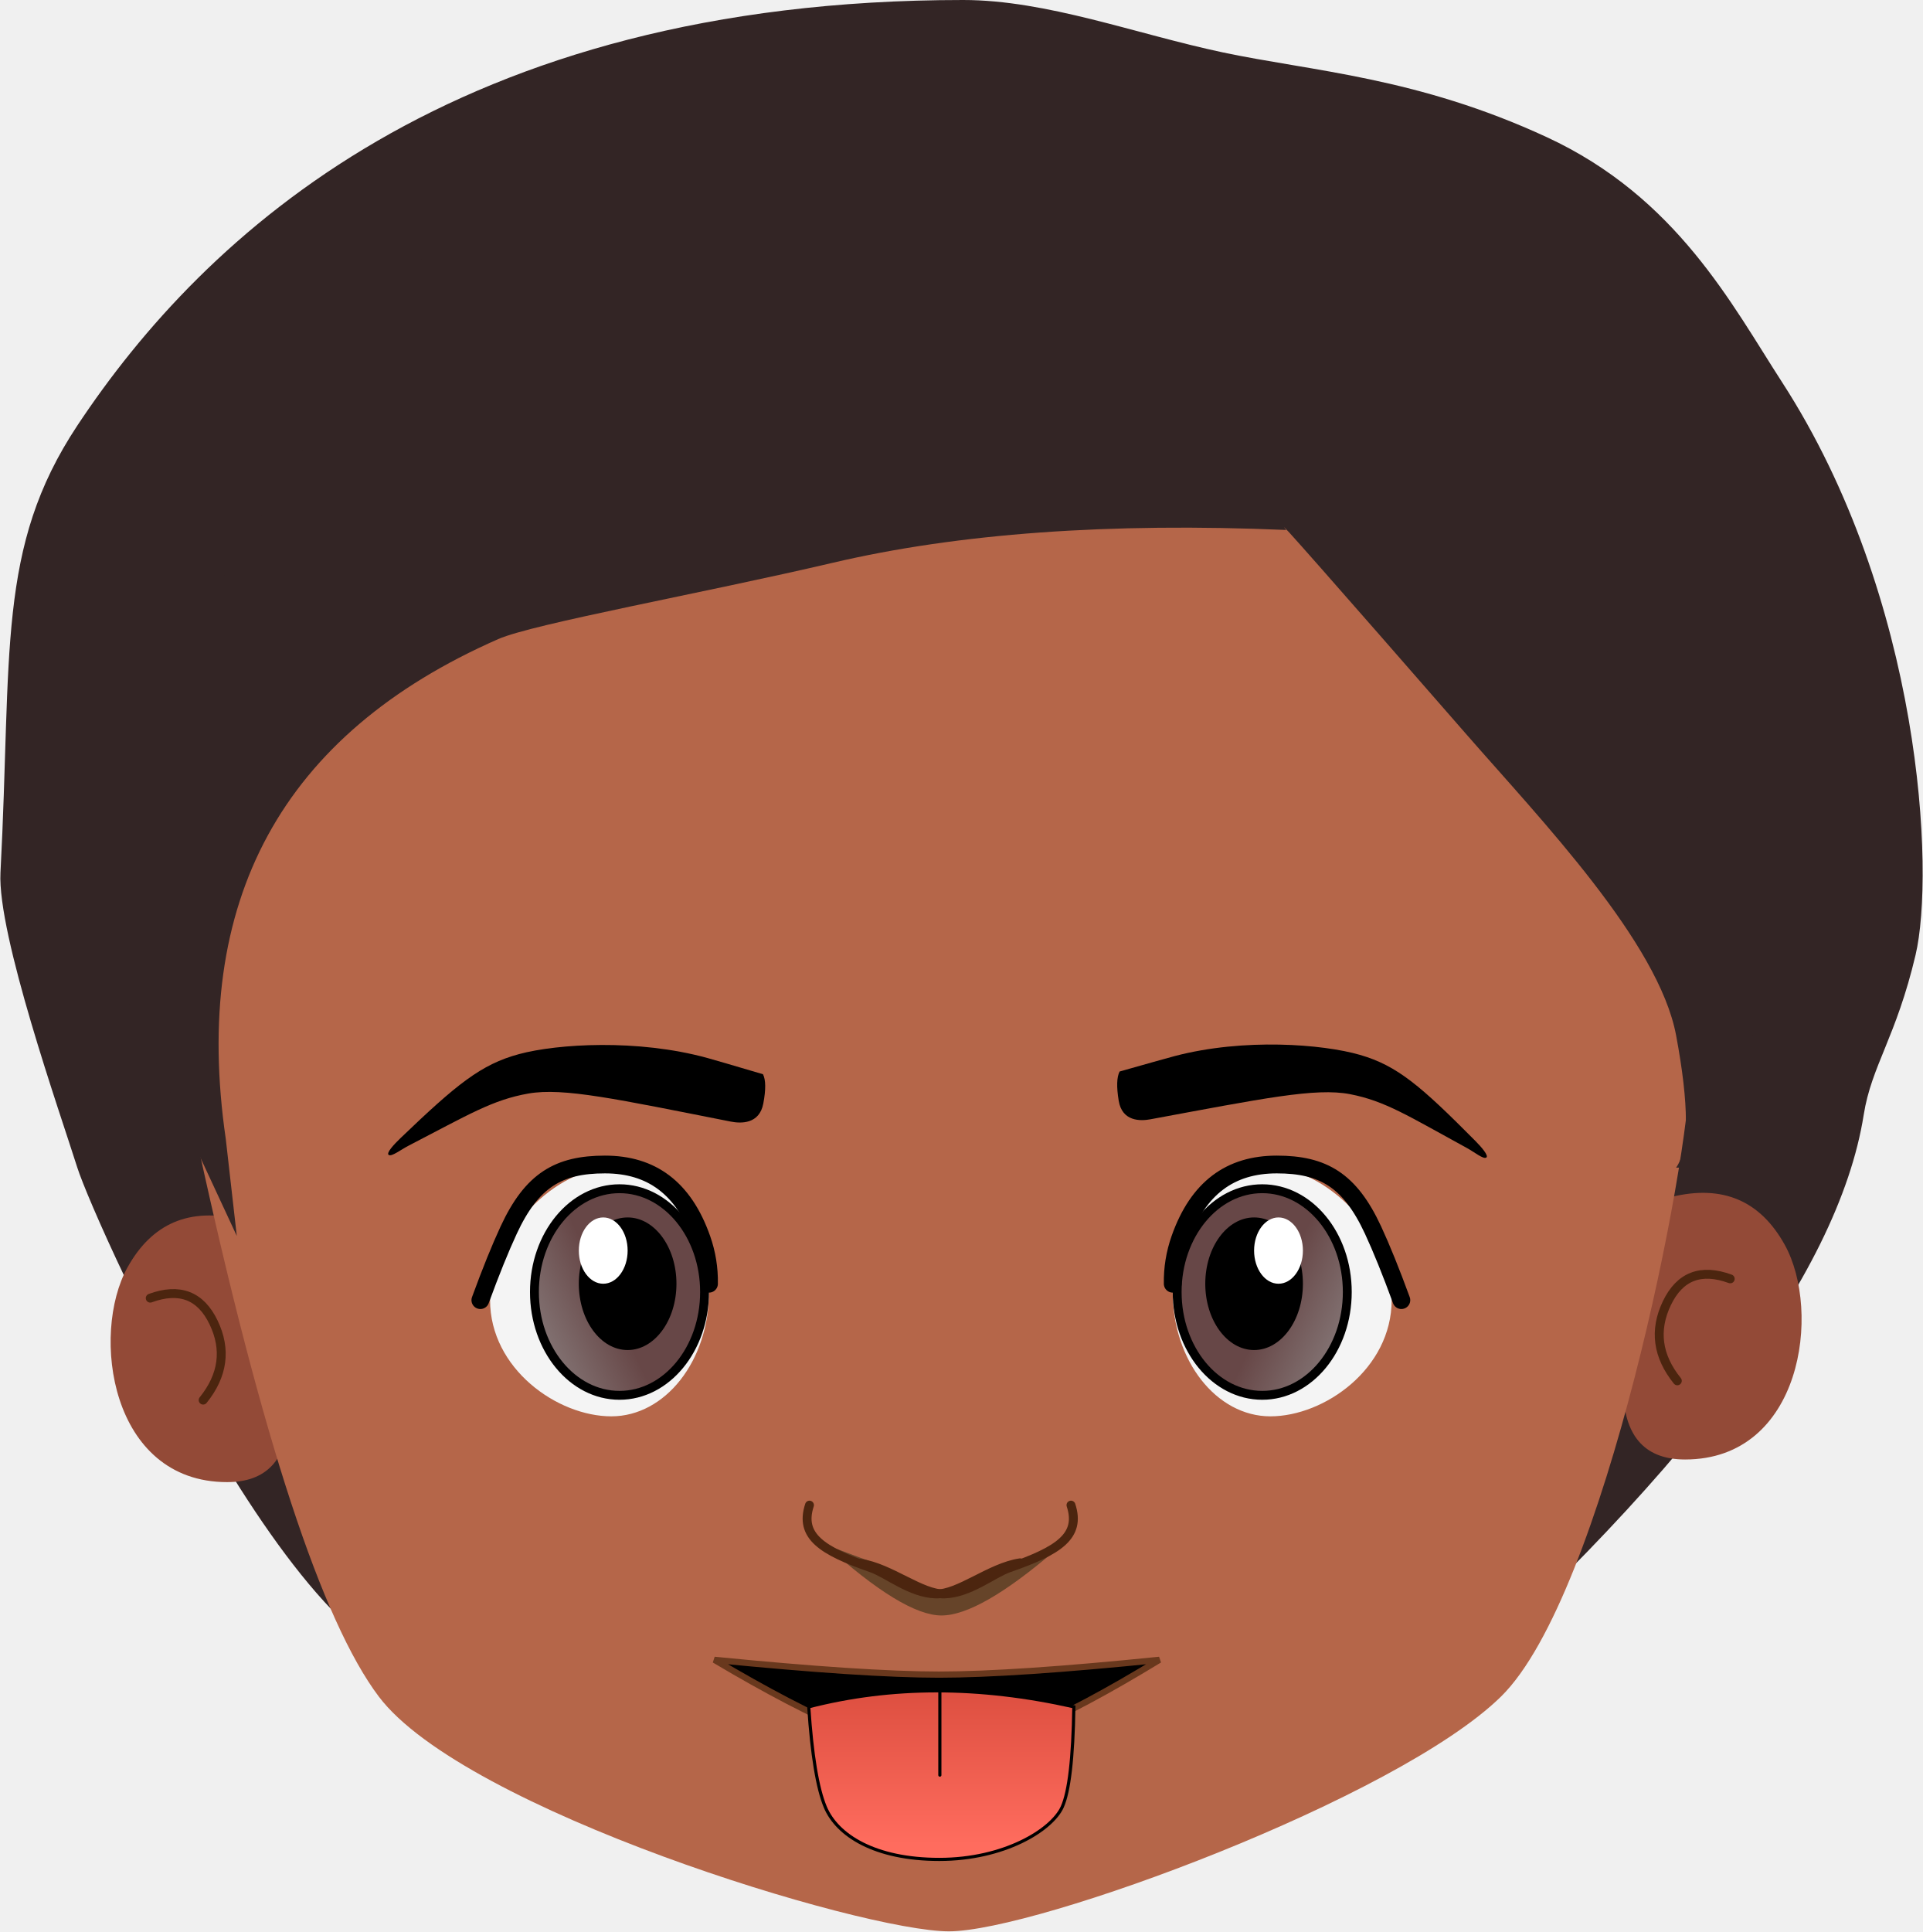
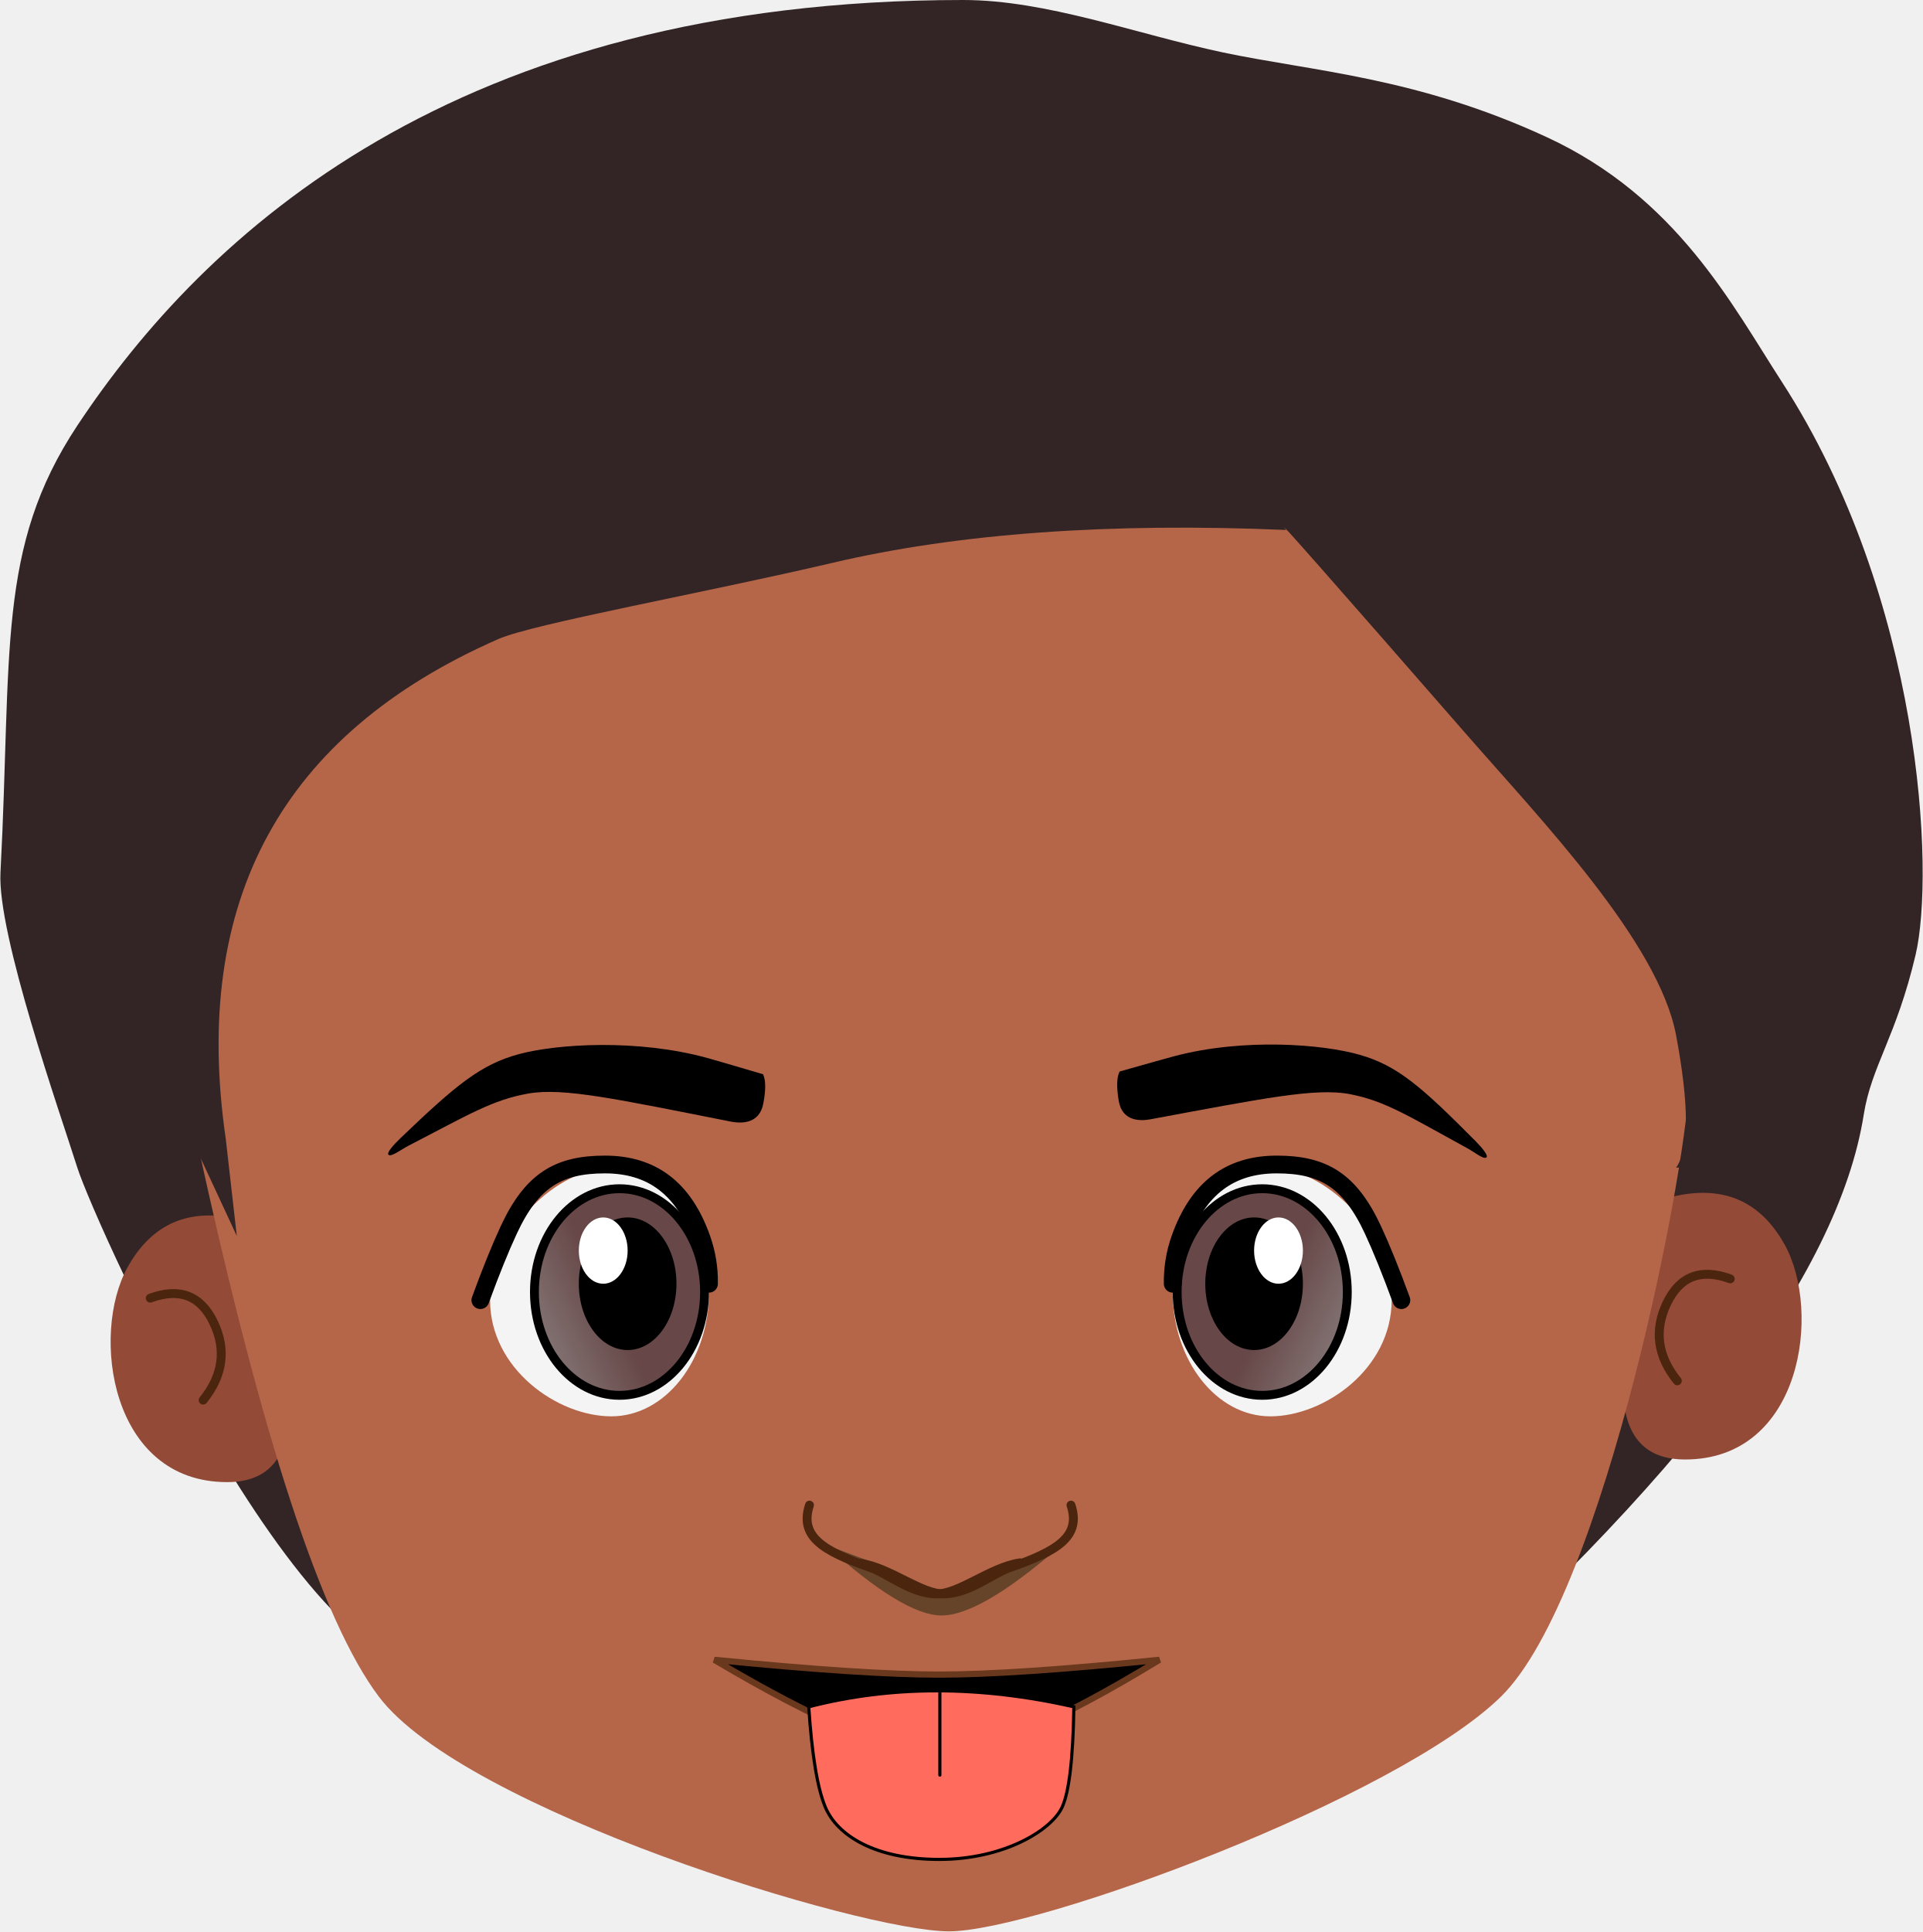
<svg xmlns="http://www.w3.org/2000/svg" width="1522px" height="1529px" viewBox="0 0 1522 1529" version="1.1">
  <defs>
    <linearGradient x1="94.384%" y1="89.585%" x2="50%" y2="64.002%" id="linearGradient-1">
      <stop stop-color="#877A7A" offset="0%" />
      <stop stop-color="#674747" offset="100%" />
    </linearGradient>
    <linearGradient x1="94.384%" y1="89.585%" x2="50%" y2="64.002%" id="linearGradient-2">
      <stop stop-color="#877A7A" offset="0%" />
      <stop stop-color="#674747" offset="100%" />
    </linearGradient>
    <linearGradient x1="50%" y1="0%" x2="50%" y2="90.973%" id="linearGradient-3">
      <stop stop-color="#DD4F40" offset="0%" />
      <stop stop-color="#FF6C5E" offset="100%" />
    </linearGradient>
  </defs>
  <g id="Page-1" stroke="none" stroke-width="1" fill="none" fill-rule="evenodd">
    <g id="Child3_Sitting" transform="translate(-814, 0)">
      <g id="Child_body" transform="translate(582, 0)">
        <g id="Head" transform="translate(232.2773, 0)">
          <g>
            <path d="M762.152,0 C359.856,0 161.422,185.242 60.941,336.789 C-3.217,433.552 9.236,516.573 0.096,690.617 C-2.475,739.572 47.116,880.406 60.941,924.084 C74.765,967.763 258.609,1378.191 365.463,1313.762 C440.774,1268.352 545.677,1002.622 680.171,516.573 L743.188,399.535 L1075.854,567.713 L1105.484,1381.234 L1105.484,1370.268 C1331.659,1172.497 1454.855,1009.815 1475.073,882.22 C1481.217,843.444 1500.733,820.916 1516.107,755.766 C1531.482,690.617 1521.171,473.481 1410.285,302.246 C1370.753,241.198 1327.131,156.212 1224.191,108.555 C1121.252,60.898 1038.602,56.472 967.823,41.494 C898.848,26.898 828.348,0 762.152,0 Z" id="Hair" fill="#332525" />
            <g transform="translate(87.29267, 325.354)">
              <g id="Ear_L" transform="translate(0, 636.5799)">
                <path d="M102.761,3.169 C62.52,-6.563 32.698,6.12 13.295,41.219 C-15.81,93.867 -0.395,211.03 92.254,211.03 C154.021,211.03 157.523,141.743 102.761,3.169 Z" id="Path-2" fill="#934A37" />
                <path d="M45.694,146.126 C29.939,126.584 27.174,106.123 37.398,84.744 C47.622,63.365 64.348,56.926 87.575,65.428" id="Path-8-Copy" stroke="#4C250F" stroke-width="7.05" stroke-linecap="round" transform="translate(59.46895, 103.963) scale(-1, 1) translate(-59.46895, -103.963) " />
              </g>
              <g id="Ear_R" transform="translate(1197.235, 618.6685)">
                <path d="M102.761,3.169 C62.52,-6.563 32.698,6.12 13.295,41.219 C-15.81,93.867 -0.395,211.03 92.254,211.03 C154.021,211.03 157.523,141.743 102.761,3.169 Z" id="Path-2-Copy" fill="#934A37" transform="translate(70.68186, 105.515) scale(-1, 1) translate(-70.68186, -105.515) " />
                <path d="M42.983,148.766 C27.229,129.223 24.463,108.762 34.687,87.383 C44.911,66.005 61.637,59.566 84.865,68.067" id="Path-8" stroke="#4C250F" stroke-width="7.05" stroke-linecap="round" />
              </g>
              <g transform="translate(63.81058, 0)" fill="#B56649" id="Path">
                <path d="M5.551,581.869 C55.804,812.517 103.451,957.678 148.494,1017.352 C216.057,1106.862 530.383,1203.123 599.827,1203.123 C669.271,1203.123 954.57,1098.034 1036.812,1017.352 C1119.055,936.669 1186.41,591.387 1186.41,521.686 C1186.41,451.984 1194.131,0 568.967,0 C152.191,0 -35.614,193.956 5.551,581.869 Z" />
              </g>
            </g>
          </g>
          <g id="LowerLip" transform="translate(679.7186, 1430.098)" stroke="#4C250F" stroke-width="7.03">
            <path d="M0,0 C23.705,9.37 43.738,14.054 60.098,14.054 C76.458,14.054 98.628,9.37 126.609,0" id="Path-4" />
          </g>
          <g id="Expressions" transform="translate(282.5557, 764.4632)">
            <g id="Exprsession_Taste_One" transform="translate(13.9408, 34.55769)">
              <g id="Eyebrows_Neutral" fill="#000000">
                <g id="Brow-L" transform="translate(156.9201, 70.06528) rotate(-10) translate(-156.9201, -70.06528) translate(5.042564, 27.73157)">
                  <path d="M0.582,49.781 C-0.866,54.534 0.387,62.151 4.34,72.632 C10.269,88.355 24.658,85.186 32.173,82.278 C117.763,49.147 157.972,32.582 186.129,32.582 C215.016,32.582 235.466,40.749 286.586,56.726 C293.548,58.902 301.202,63.078 303.381,61.298 C305.56,59.518 297.755,53.639 291.987,49.781 C240.938,15.642 219.076,3.306 187.894,0.557 C156.713,-2.192 93.665,4.888 41.794,29.435 C37.36,31.533 23.623,38.315 0.582,49.781 Z" id="Path-5-Copy-3" transform="translate(151.8776, 42.33371) scale(-1, 1) translate(-151.8776, -42.33371) " />
                </g>
                <g id="Brow-R" transform="translate(737.0426, 70.06528) rotate(11) translate(-737.0426, -70.06528) translate(587.6548, 27.73157)">
                  <path d="M0.572,49.781 C-0.851,54.534 0.381,62.151 4.269,72.632 C10.101,88.355 24.254,85.186 31.645,82.278 C115.832,49.147 155.382,32.582 183.078,32.582 C211.492,32.582 231.606,40.749 281.888,56.726 C288.736,58.902 296.264,63.078 298.408,61.298 C300.551,59.518 292.874,53.639 287.2,49.781 C236.988,15.642 215.484,3.306 184.814,0.557 C154.144,-2.192 92.13,4.888 41.108,29.435 C36.748,31.533 23.236,38.315 0.572,49.781 Z" id="Path-5-Copy-3" />
                </g>
              </g>
              <g id="Eyes" transform="translate(83.47947, 122.5689)">
                <g id="Eye_L" transform="translate(90.50899, 99.65555) scale(-1, 1) translate(-90.50899, -99.65555) ">
                  <g id="Group-2" transform="translate(0.015222, 2.547908)">
                    <path d="M77.293,196.763 C119.98,196.763 173.308,159.137 173.308,104.802 C173.308,50.468 119.98,0 77.293,0 C34.605,0 0,44.047 0,98.382 C0,152.716 34.605,196.763 77.293,196.763 Z" id="Oval" fill="#F4F4F4" />
                    <ellipse id="Oval" stroke="#000000" stroke-width="7.028" fill="url(#linearGradient-1)" cx="70.852" cy="98.382" rx="67.337" ry="81.75" />
                    <ellipse id="Oval" fill="#000000" cx="64.411" cy="91.823" rx="38.646" ry="52.47" />
                    <ellipse id="Oval" fill="#FFFFFF" cx="83.734" cy="65.588" rx="19.323" ry="26.235" />
                  </g>
                  <path d="M0.016,94.371 C-0.196,82.224 1.716,70.416 5.752,58.945 C20.015,18.411 45.699,0 82.4,0 C119.101,0 140.253,12.407 158.584,51.894 C165.287,66.334 172.765,84.82 181.018,107.35" id="Path-17" stroke="#000000" stroke-width="14.057" stroke-linecap="round" />
                </g>
                <g id="Group-7-Copy-3" transform="translate(548.0757, 0)">
                  <g id="Group-2" transform="translate(0.015222, 2.547908)">
                    <path d="M77.293,196.763 C119.98,196.763 173.308,159.137 173.308,104.802 C173.308,50.468 119.98,0 77.293,0 C34.605,0 0,44.047 0,98.382 C0,152.716 34.605,196.763 77.293,196.763 Z" id="Oval" fill="#F4F4F4" />
                    <ellipse id="Oval" stroke="#000000" stroke-width="7.028" fill="url(#linearGradient-2)" cx="70.852" cy="98.382" rx="67.337" ry="81.75" />
                    <ellipse id="Oval" fill="#000000" cx="64.411" cy="91.823" rx="38.646" ry="52.47" />
                    <ellipse id="Oval" fill="#FFFFFF" cx="83.734" cy="65.588" rx="19.323" ry="26.235" />
                  </g>
                  <path d="M0.016,94.371 C-0.196,82.224 1.716,70.416 5.752,58.945 C20.015,18.411 45.699,0 82.4,0 C119.101,0 140.253,12.407 158.584,51.894 C165.287,66.334 172.765,84.82 181.018,107.35" id="Path-17" stroke="#000000" stroke-width="14.057" stroke-linecap="round" />
                </g>
              </g>
              <g transform="translate(268.7402, 514.5763)" id="Mouth">
                <path d="M0,0 C78.858,7.804 138.12,11.705 177.786,11.705 C217.452,11.705 275.616,7.804 352.279,0 C271.119,49.557 212.955,74.336 177.786,74.336 C142.617,74.336 83.355,49.557 0,0 Z" id="Path-3" stroke="#69381D" stroke-width="4.923" fill="#000000" />
                <g id="Path-11" transform="translate(114.482, 116.4995)" stroke="#4C250F" stroke-width="4.923">
                  <path d="M0,0 C23.705,9.37 43.738,14.054 60.098,14.054 C76.458,14.054 98.628,9.37 126.609,0" id="Path-4" />
                </g>
                <g id="Tounge" transform="translate(74.69179, 24.52448)" stroke="#000000" stroke-width="2.492">
-                   <path d="M0,12.644 C32.759,4.215 66.574,0 101.447,0 C136.319,0 172.462,4.215 209.875,12.644 C209.25,53.344 206.172,79.788 200.644,91.975 C192.351,110.256 154.573,133.435 103.379,133.435 C52.186,133.435 22.438,114.304 13.101,91.975 C6.877,77.089 2.51,50.645 0,12.644 Z" id="Path-16" fill="url(#linearGradient-3)" />
-                   <line x1="103.794" y1="6.86162528e-12" x2="103.794" y2="66.717" id="Path-25" stroke-linecap="round" stroke-linejoin="round" />
+                   <path d="M0,12.644 C32.759,4.215 66.574,0 101.447,0 C136.319,0 172.462,4.215 209.875,12.644 C209.25,53.344 206.172,79.788 200.644,91.975 C192.351,110.256 154.573,133.435 103.379,133.435 C52.186,133.435 22.438,114.304 13.101,91.975 C6.877,77.089 2.51,50.645 0,12.644 Z" id="Path-16" fill="#FF6C5E" />
+                   <line x1="103.794" y1="6.36644687e-12" x2="103.794" y2="66.718" id="Path-25" stroke-linecap="round" stroke-linejoin="round" />
                </g>
              </g>
            </g>
          </g>
          <g id="Nose" transform="translate(638.6245, 1191.17)">
            <path d="M14.053,31.109 C55.547,68.588 86.321,87.327 106.375,87.327 C126.43,87.327 156.553,70.064 196.745,35.537 L164.681,46.677 L118.637,68.974 L98.592,68.974 L55.604,46.677 L14.053,31.109 Z" id="Path-9" fill="#664429" />
            <path d="M1.896,0 C-6.205,24.596 11.958,36.169 50.593,49.582 C63.556,54.082 81.83,69.643 101.739,70.261 C120.04,70.83 144.853,49.155 168.639,45.656" id="Path-6" stroke="#4C250F" stroke-width="7.05" stroke-linecap="round" />
            <path d="M44.06,0 C35.94,24.596 54.144,36.169 92.865,49.582 C105.858,54.082 124.172,69.643 144.126,70.261 C162.468,70.829 186.96,49.528 210.798,46.03" id="Path-6-Copy" stroke="#4C250F" stroke-width="7.05" stroke-linecap="round" transform="translate(126.479, 35.13617) scale(-1, 1) translate(-126.479, -35.13617) " />
          </g>
          <path d="M187.171,978.126 L178.472,901.533 C150.952,712.894 222.842,580.975 394.142,505.775 C421.967,493.56 555.957,469.538 659.054,445.365 C758.284,422.099 877.901,413.45 1017.906,419.418 C1006.773,405.516 1054.469,459.604 1160.995,581.684 C1219.79,649.065 1312.72,745.678 1326.537,819.336 C1336.89,874.529 1336.89,909.445 1326.537,924.084 L1340.801,924.084 L1410.285,766.039 L1126.15,252.4 L346.035,185.242 L125.741,538.581 L98.113,786.591 L187.171,978.126 Z" id="BANGS" fill="#332525" />
        </g>
      </g>
    </g>
  </g>
</svg>
